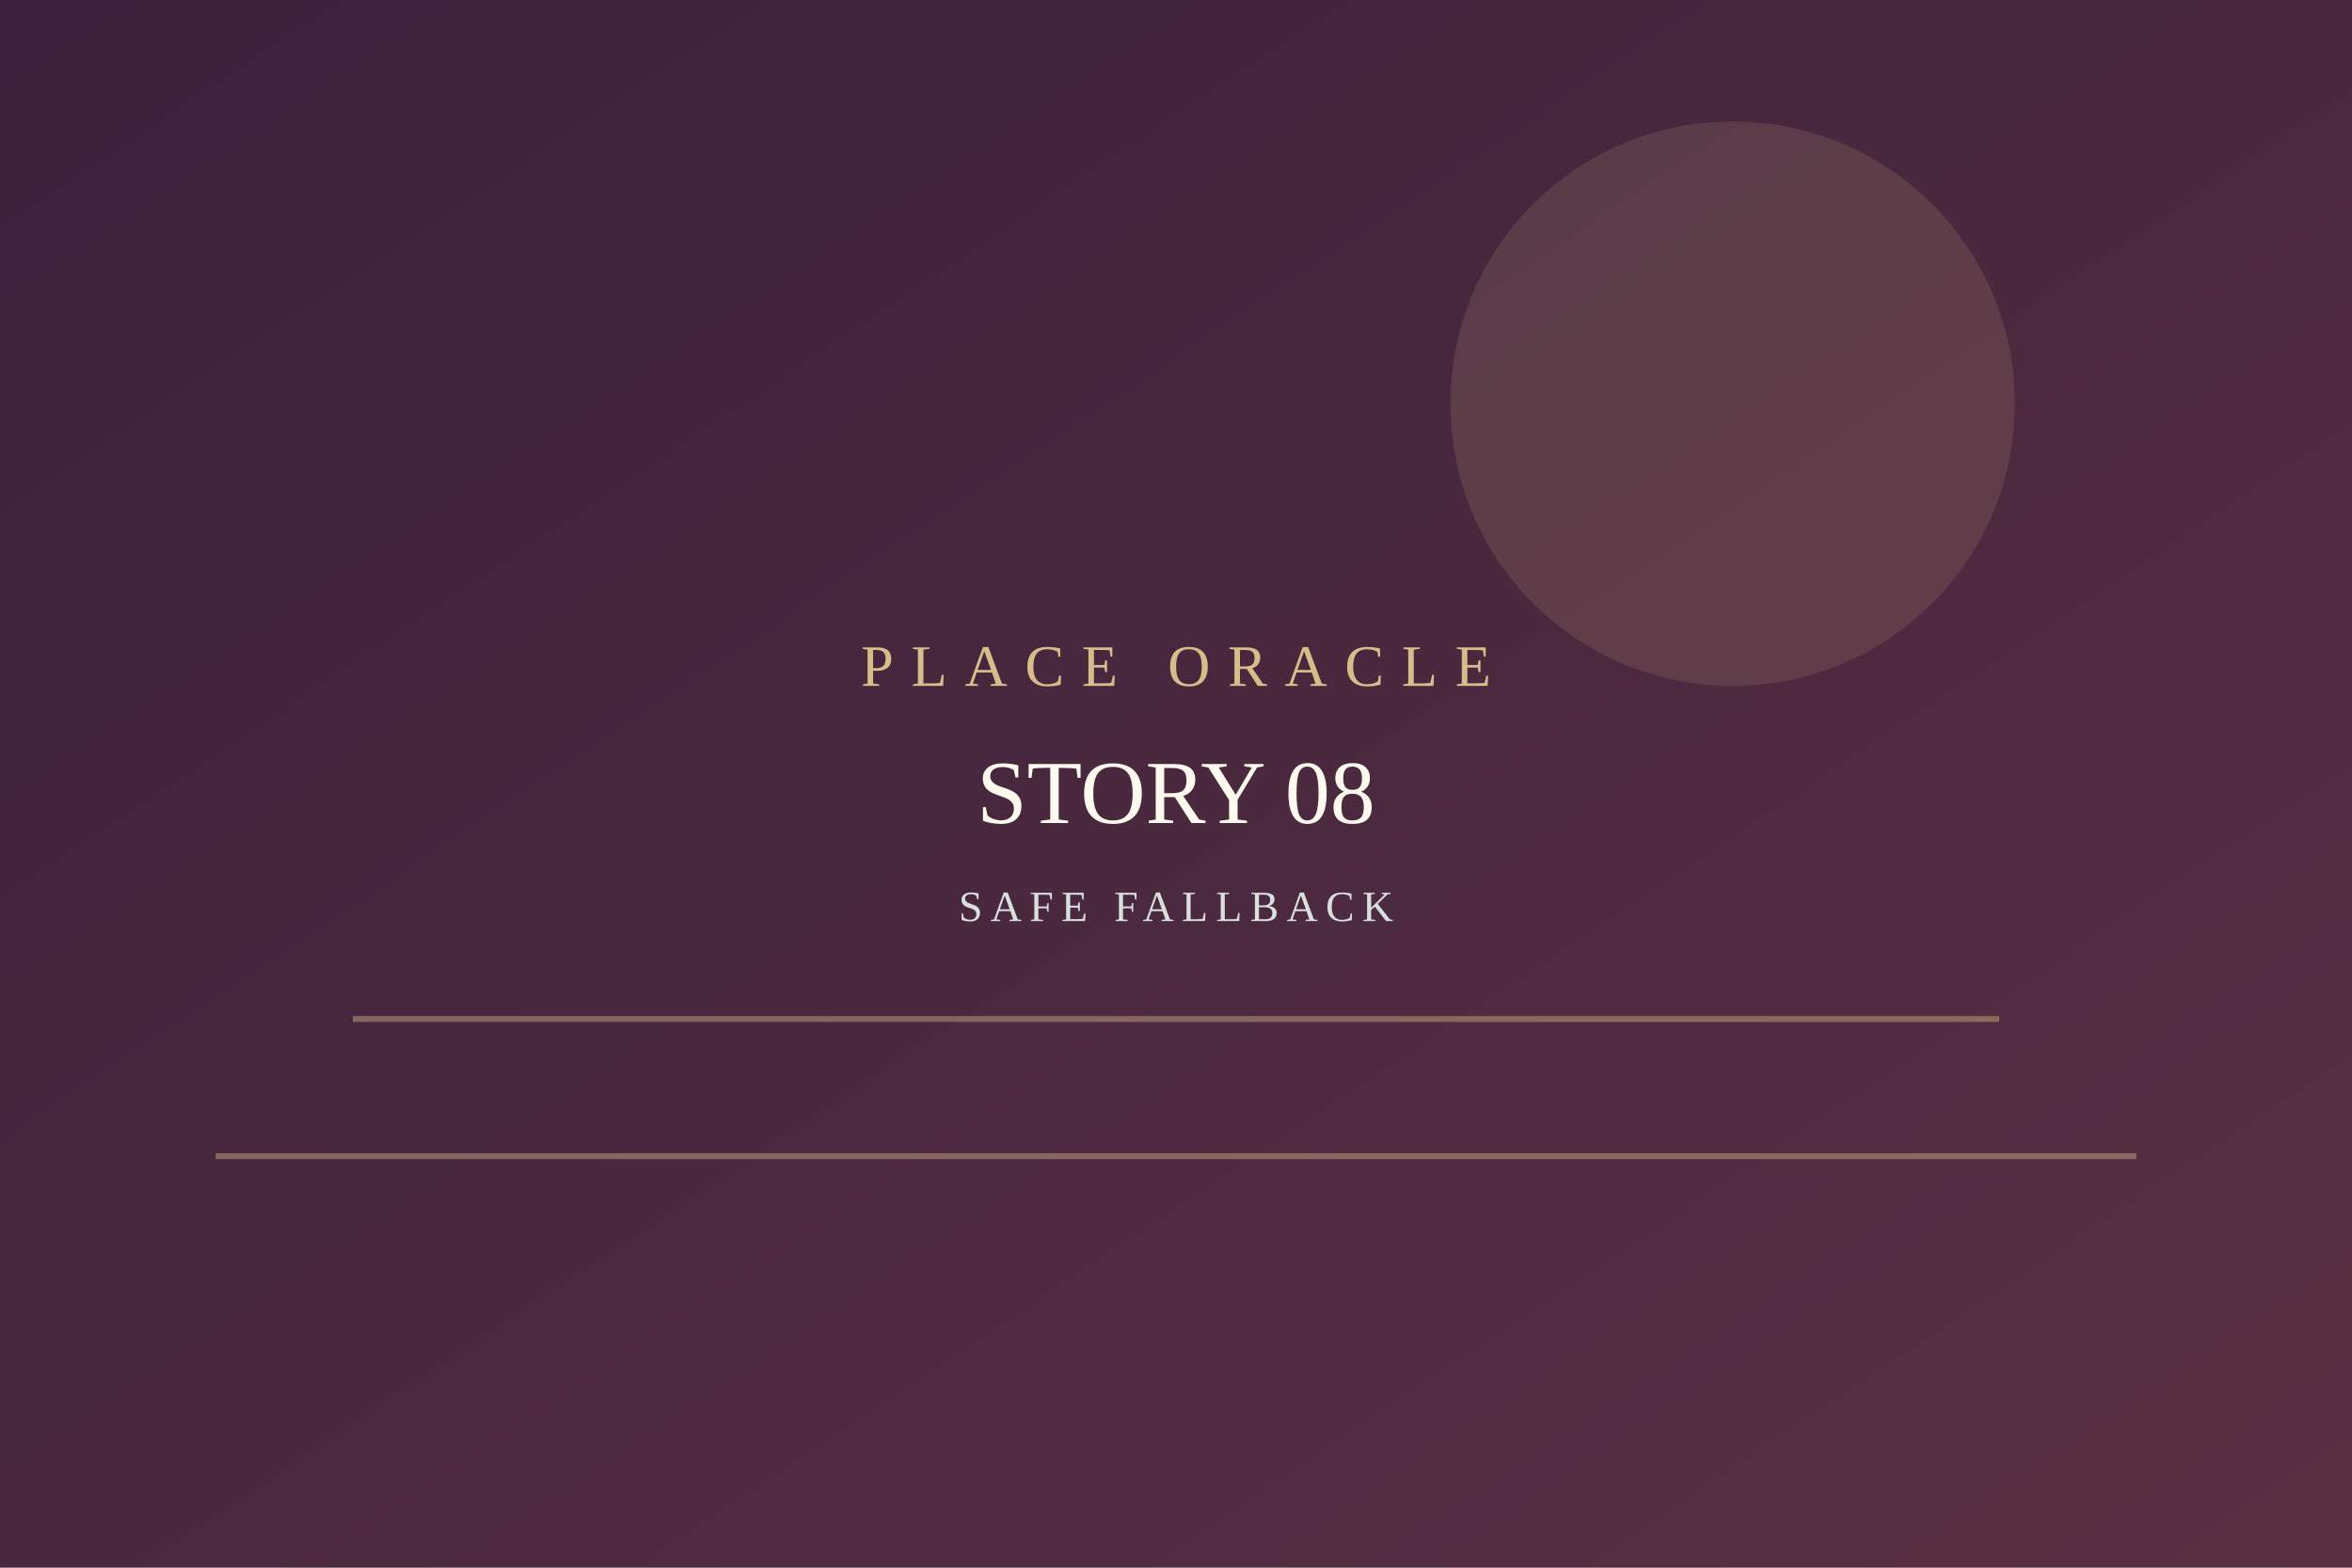
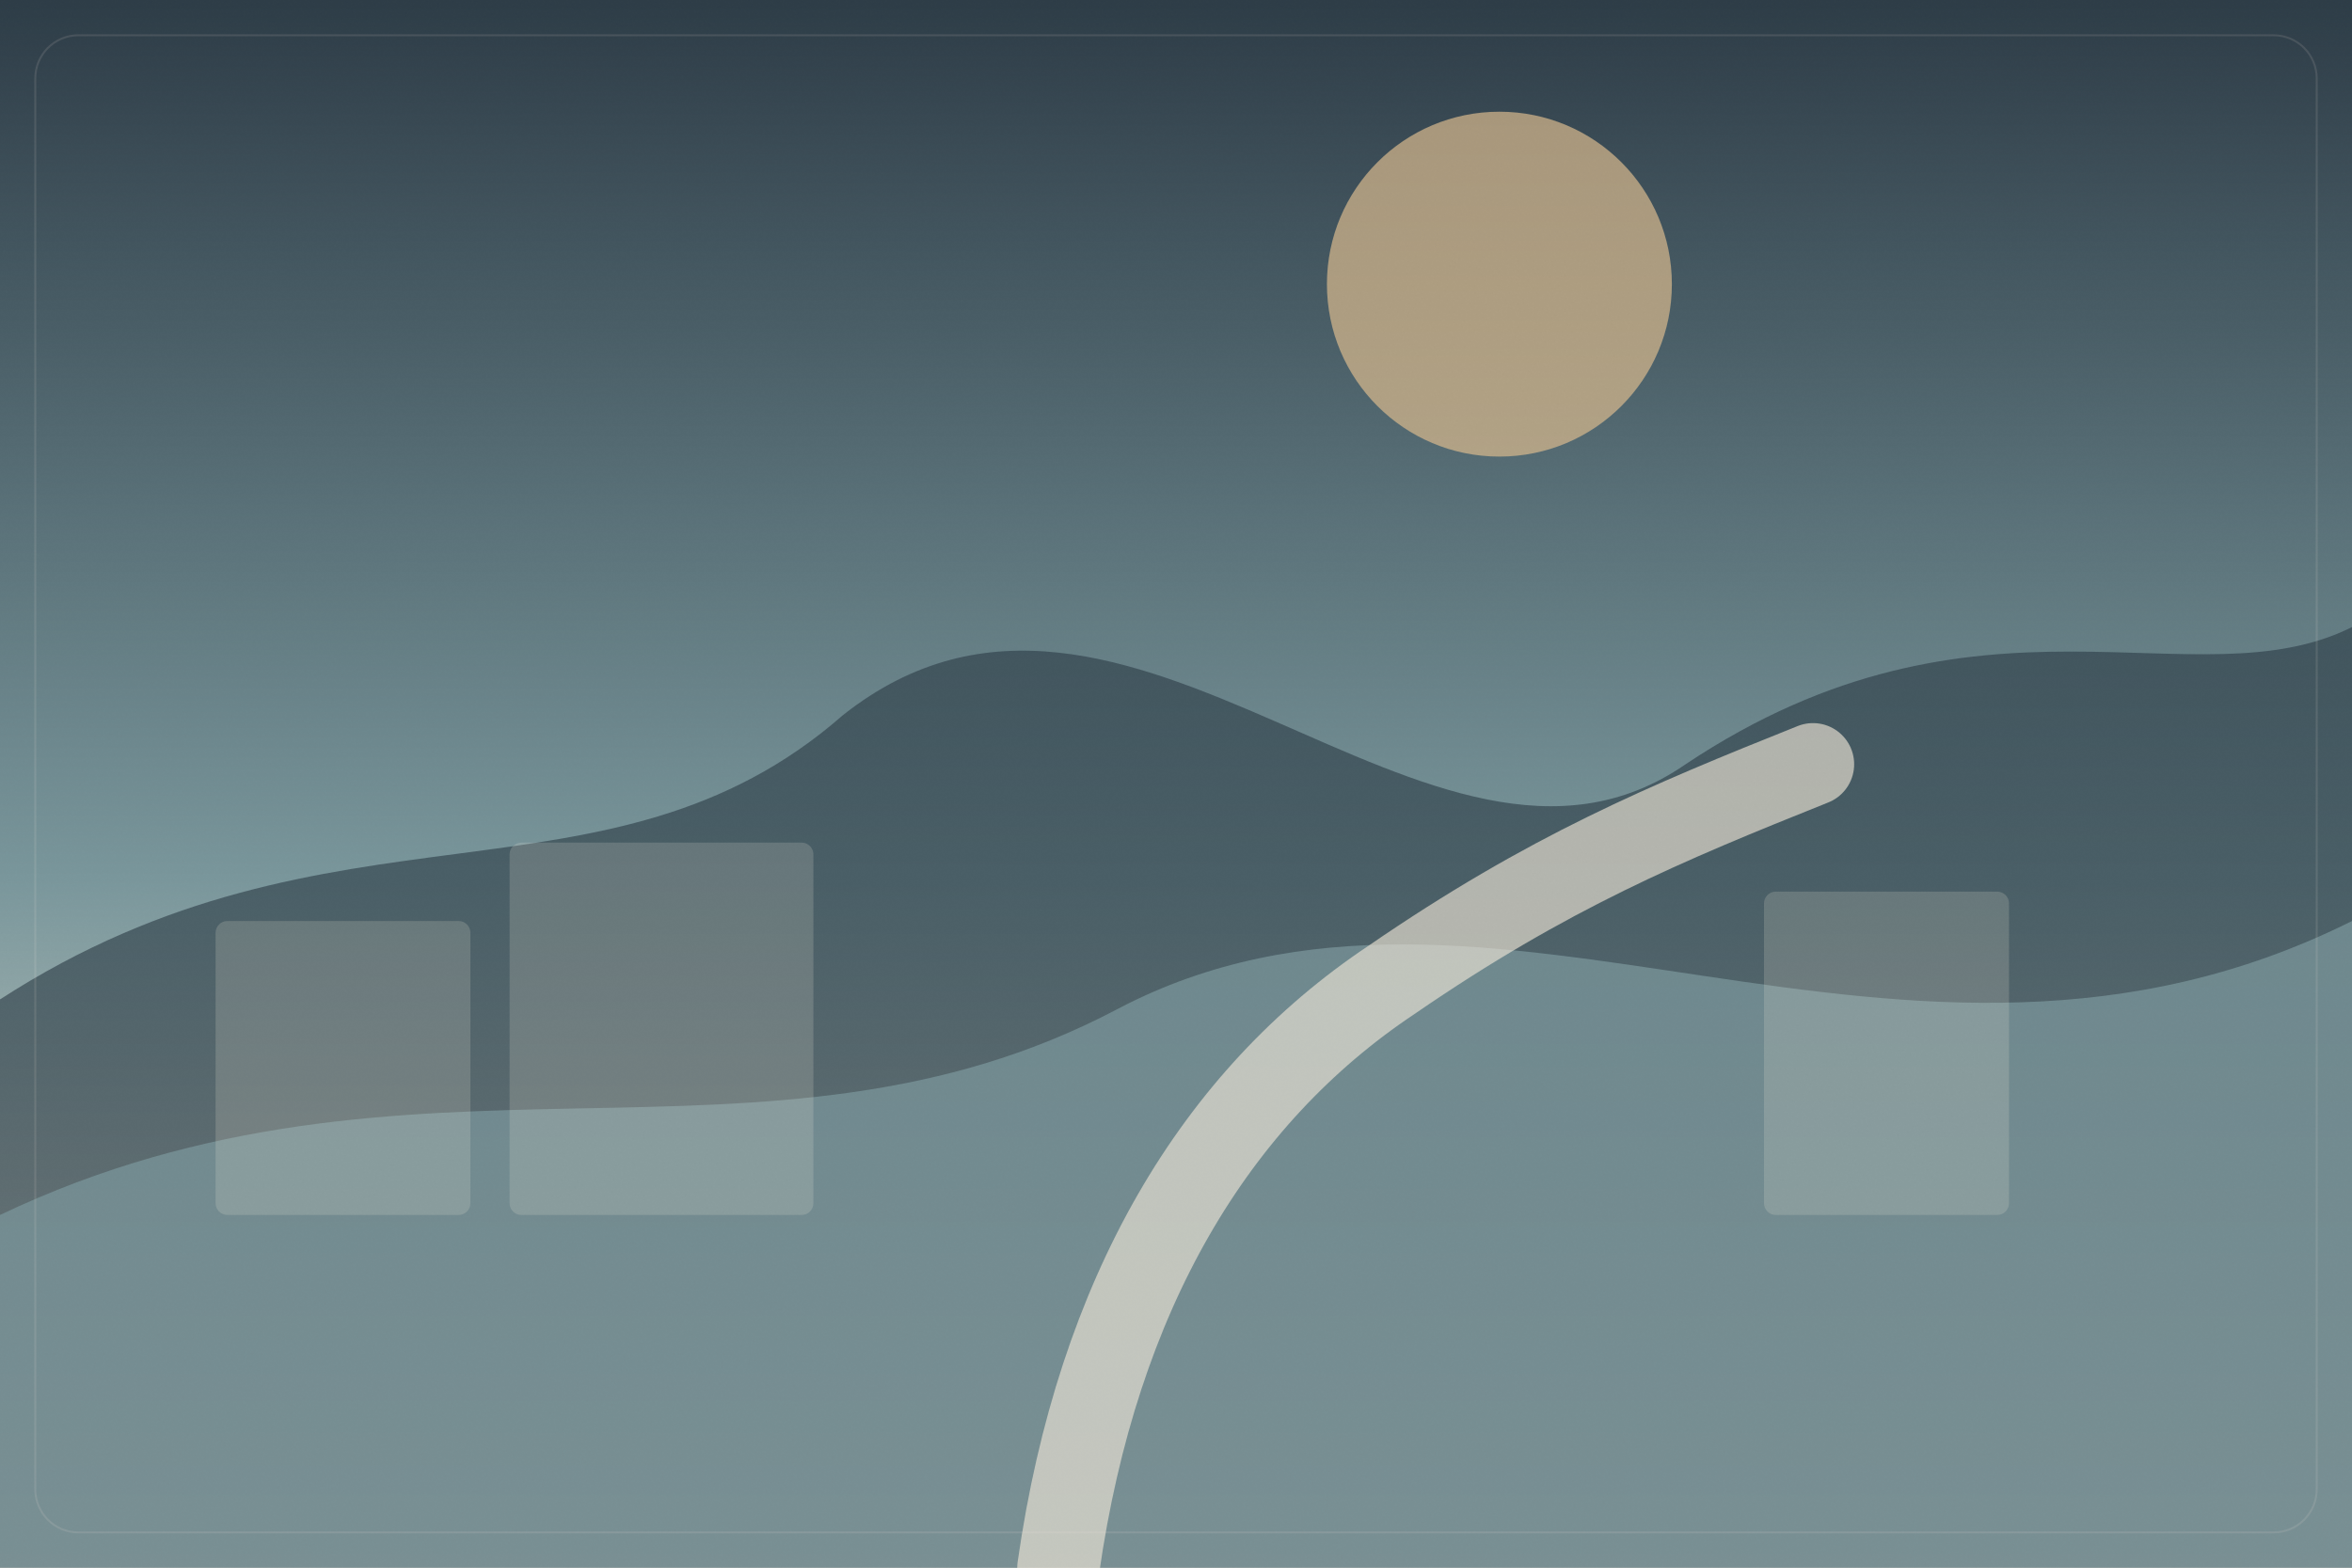
- <svg xmlns="http://www.w3.org/2000/svg" viewBox="0 0 1200 800" role="img" aria-labelledby="t d">
+ <svg xmlns="http://www.w3.org/2000/svg" viewBox="0 0 1200 800" role="img" aria-label="日差しが入る教室">
  <defs>
-     <linearGradient id="g" x1="0" y1="0" x2="1" y2="1">
-       <stop stop-color="hsl(296 28% 18%)" />
-       <stop offset="1" stop-color="hsl(334 30% 27%)" />
+     <linearGradient id="sky8" x1="0" y1="0" x2="0" y2="1">
+       <stop stop-color="#2c3b46" />
+       <stop offset=".56" stop-color="#79969b" />
+       <stop offset="1" stop-color="#f1e8d8" />
    </linearGradient>
+     <linearGradient id="glow8" x1="0" y1="0" x2="1" y2="1">
+       <stop stop-color="#d8b98d" stop-opacity=".95" />
+       <stop offset="1" stop-color="#f1e8d8" stop-opacity=".08" />
+     </linearGradient>
+     <linearGradient id="water8" x1="0" y1="0" x2="0" y2="1">
+       <stop stop-color="#79969b" />
+       <stop offset="1" stop-color="#2c3b46" />
+     </linearGradient>
+     <filter id="soft8">
+       <feGaussianBlur stdDeviation="12" />
+     </filter>
+     <filter id="grain8" x="-10%" y="-10%" width="120%" height="120%">
+       <feTurbulence type="fractalNoise" baseFrequency=".8" numOctaves="2" seed="8" />
+       <feColorMatrix type="saturate" values="0" />
+       <feComponentTransfer>
+         <feFuncA type="table" tableValues="0 .035" />
+       </feComponentTransfer>
+     </filter>
  </defs>
-   <rect width="1200" height="800" fill="url(#g)" />
-   <circle cx="884" cy="206" r="144" fill="#d7bd8a" opacity=".14" />
-   <path d="M110 590H1090M180 520H1020" stroke="#d7bd8a" stroke-width="3" opacity=".42" />
-   <text x="600" y="350" text-anchor="middle" fill="#d7bd8a" font-size="30" letter-spacing="9">PLACE ORACLE</text>
-   <text x="600" y="420" text-anchor="middle" fill="#fff9ee" font-size="46">STORY 08</text>
-   <text x="600" y="470" text-anchor="middle" fill="#d8dfdc" font-size="22" letter-spacing="4">SAFE FALLBACK</text>
+   <rect width="1200" height="800" fill="url(#sky8)" />
+   <circle cx="765" cy="145" r="88" fill="#d8b98d" opacity=".7" />
+   <path d="M0 510 C170 400 310 470 430 365 C575 250 730 480 860 390 C1010 290 1120 360 1200 320 V800 H0Z" fill="#2c3b46" opacity=".62" />
+   <path d="M0 620 C210 520 390 610 570 515 C760 415 970 585 1200 470 V800 H0Z" fill="#79969b" opacity=".75" />
+   <path d="M540 800 C560 660 620 560 710 500 C790 445 850 420 925 390" fill="none" stroke="#f1e8d8" stroke-opacity=".63" stroke-width="42" stroke-linecap="round" />
+   <g fill="#f1e8d8" opacity=".18">
+     <rect x="110" y="470" width="130" height="150" rx="6" />
+     <rect x="260" y="430" width="155" height="190" rx="6" />
+     <rect x="900" y="455" width="125" height="165" rx="6" />
+   </g>
+   <rect width="1200" height="800" filter="url(#grain8)" opacity=".45" />
+   <rect x="18" y="18" width="1164" height="764" rx="22" fill="none" stroke="#f1e8d8" stroke-opacity=".12" />
</svg>
